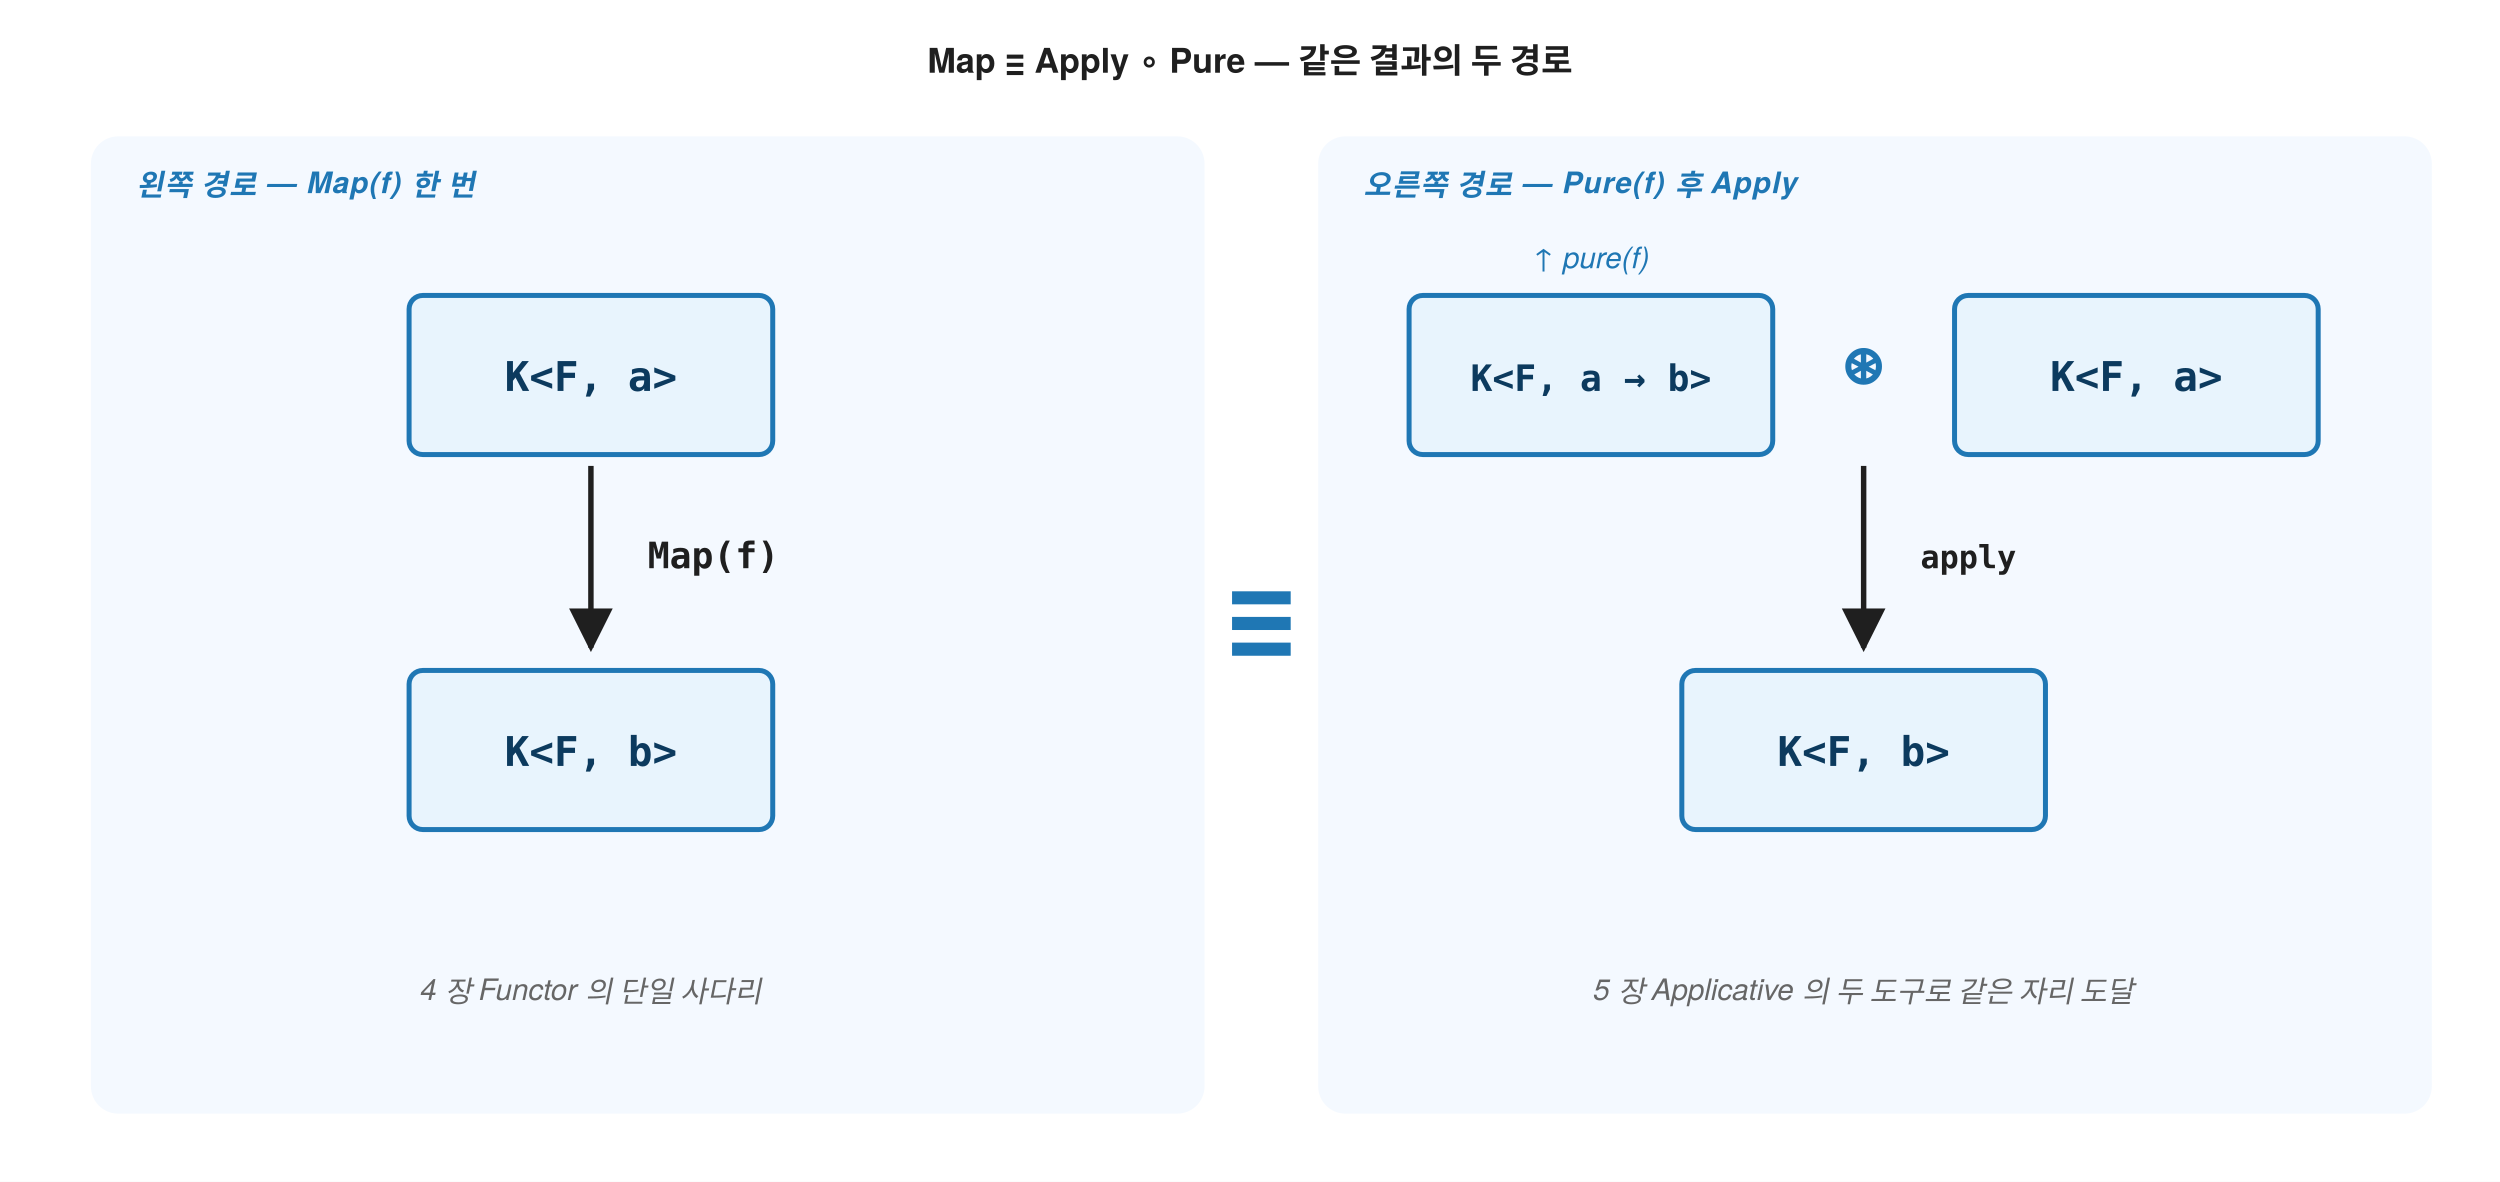
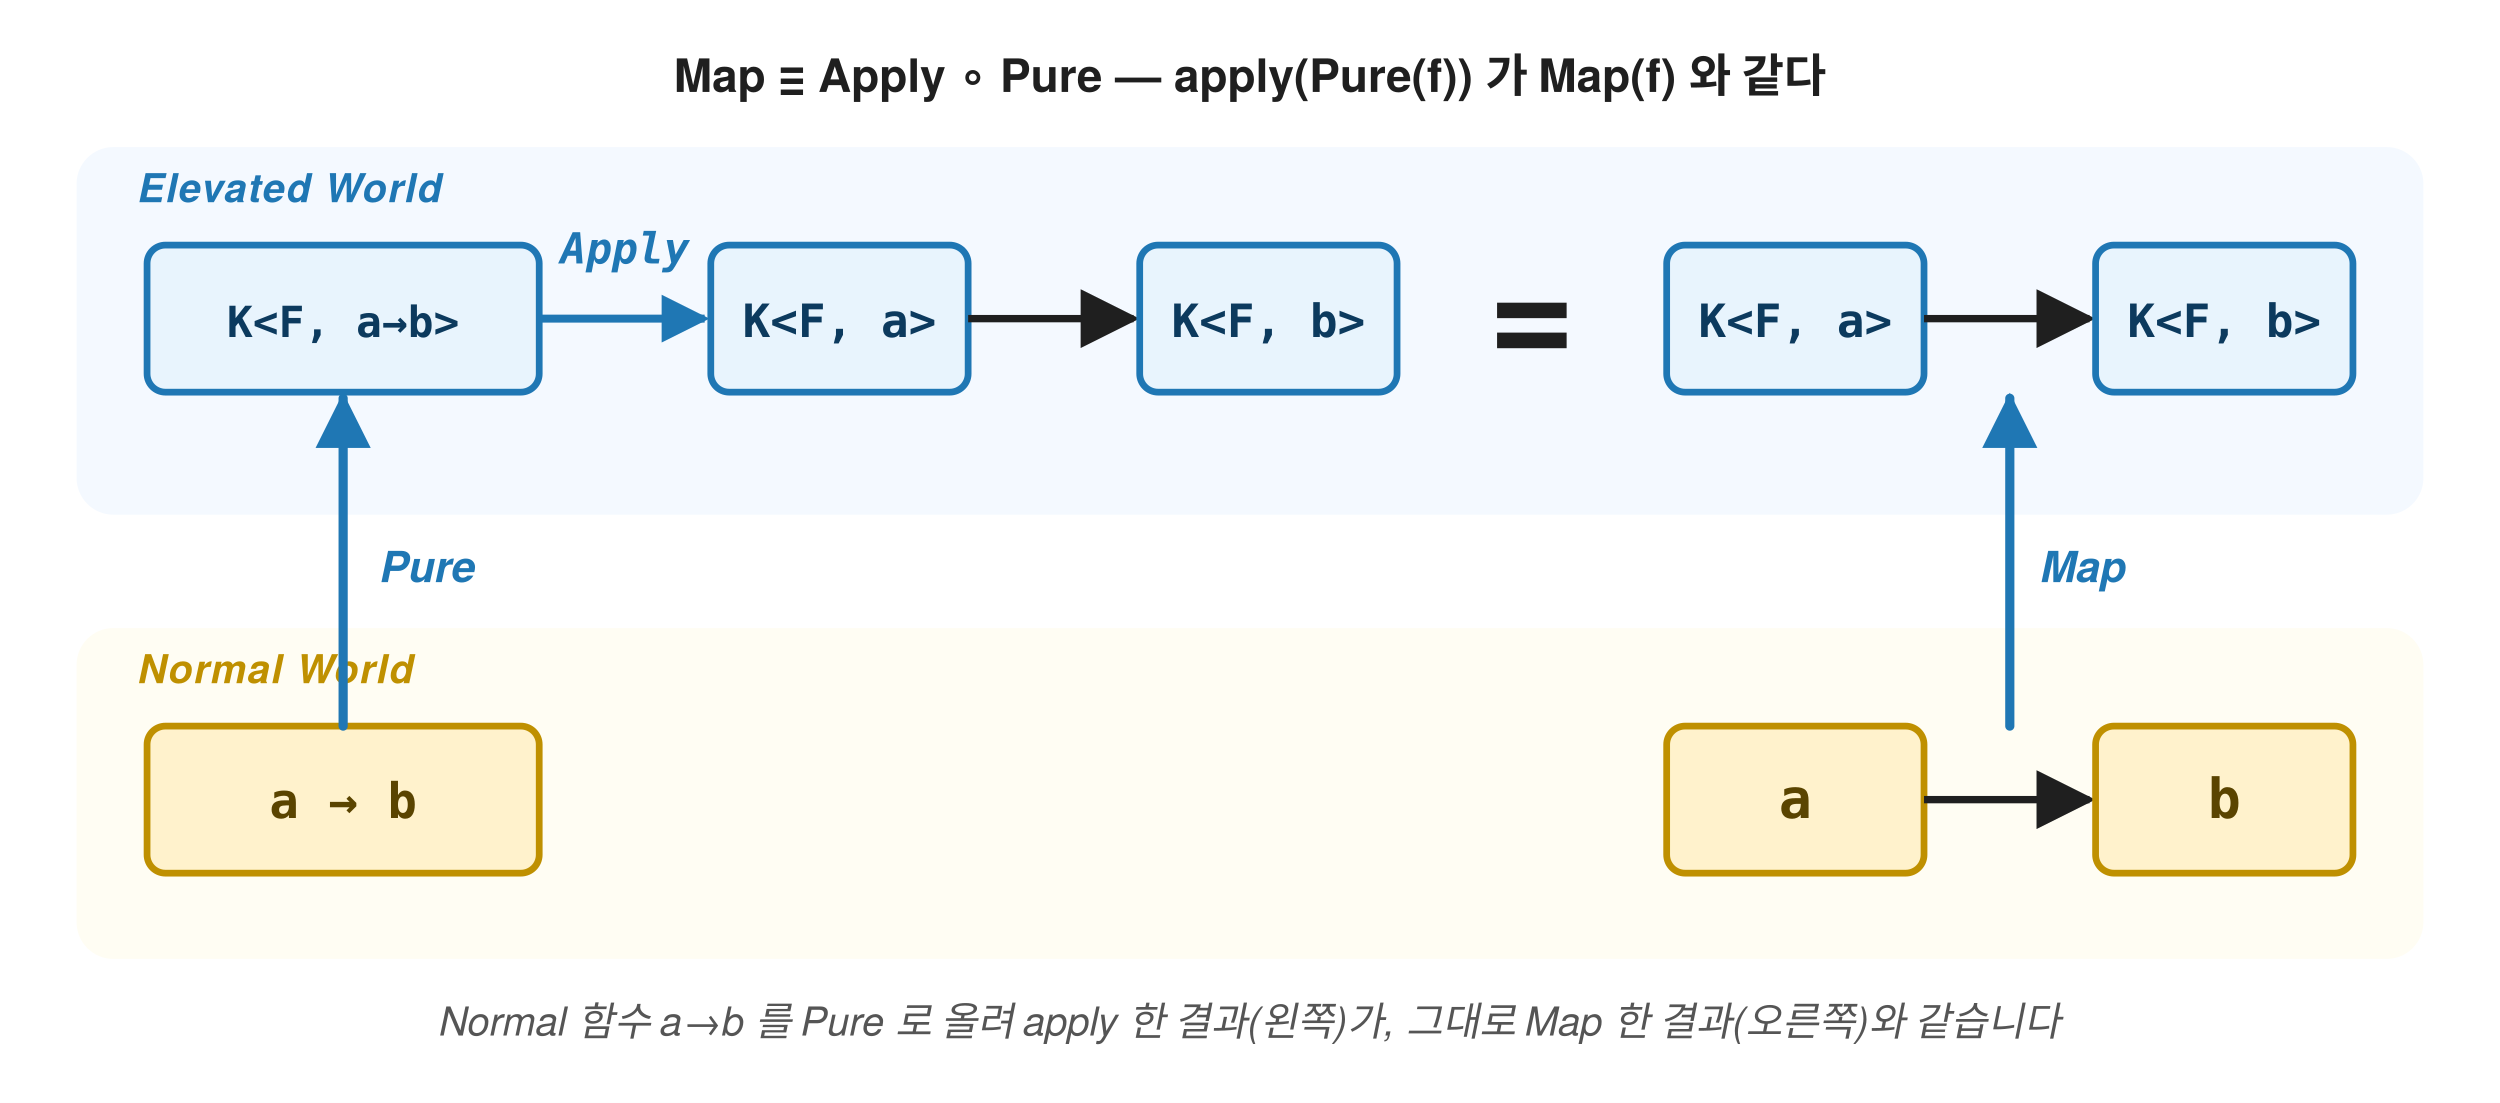
- <svg xmlns="http://www.w3.org/2000/svg" viewBox="0 0 1100 520" font-family="'Helvetica Neue', 'Noto Sans KR', sans-serif">
+ <svg xmlns="http://www.w3.org/2000/svg" viewBox="0 0 816 360" font-family="'Helvetica Neue', 'Noto Sans KR', sans-serif">
  <defs>
    <marker id="arrow-fn" viewBox="0 0 10 10" refX="9" refY="5" markerWidth="8" markerHeight="8" orient="auto-start-reverse">
      <path d="M0,0 L10,5 L0,10 z" fill="#1f1f1f" />
    </marker>
    <marker id="arrow-lift" viewBox="0 0 10 10" refX="9" refY="5" markerWidth="6" markerHeight="6" orient="auto-start-reverse">
      <path d="M0,0 L10,5 L0,10 z" fill="#1f77b4" />
    </marker>
  </defs>
-   <rect width="1100" height="520" fill="#ffffff" />
-   <text x="550" y="32" font-size="15" fill="#1f1f1f" text-anchor="middle" font-weight="bold">Map ≡ Apply ∘ Pure — 같은 결과의 두 경로</text>
-   <rect x="40" y="60" width="490" height="430" fill="#f4f9ff" stroke="none" rx="12" />
-   <text x="60" y="86" font-size="13" fill="#1f77b4" font-style="italic" font-weight="bold" letter-spacing="0.5">왼쪽 경로 — Map(f) 한 번</text>
-   <rect x="180" y="130" width="160" height="70" fill="#e8f4fd" stroke="#1f77b4" stroke-width="2.2" rx="6" />
-   <text x="260" y="172" font-size="18" fill="#0c3a5e" text-anchor="middle" font-family="'Consolas', monospace" font-weight="bold">K&lt;F, a&gt;</text>
-   <line x1="260" y1="205" x2="260" y2="285" stroke="#1f1f1f" stroke-width="2.4" marker-end="url(#arrow-fn)" />
-   <text x="285" y="250" font-size="16" fill="#1f1f1f" font-weight="bold" font-family="'Consolas', monospace">Map(f)</text>
-   <rect x="180" y="295" width="160" height="70" fill="#e8f4fd" stroke="#1f77b4" stroke-width="2.2" rx="6" />
-   <text x="260" y="337" font-size="18" fill="#0c3a5e" text-anchor="middle" font-family="'Consolas', monospace" font-weight="bold">K&lt;F, b&gt;</text>
-   <text x="260" y="440" font-size="13" fill="#666" text-anchor="middle" font-style="italic">4 장 Functor 의 단일 사다리</text>
-   <text x="555" y="290" font-size="50" fill="#1f77b4" text-anchor="middle" font-weight="bold" font-family="'Consolas', monospace">≡</text>
-   <rect x="580" y="60" width="490" height="430" fill="#f4f9ff" stroke="none" rx="12" />
-   <text x="600" y="86" font-size="13" fill="#1f77b4" font-style="italic" font-weight="bold" letter-spacing="0.5">오른쪽 경로 — Pure(f) 후 Apply</text>
-   <rect x="620" y="130" width="160" height="70" fill="#e8f4fd" stroke="#1f77b4" stroke-width="2.2" rx="6" />
-   <text x="700" y="172" font-size="16" fill="#0c3a5e" text-anchor="middle" font-family="'Consolas', monospace" font-weight="bold">K&lt;F, a → b&gt;</text>
-   <rect x="860" y="130" width="160" height="70" fill="#e8f4fd" stroke="#1f77b4" stroke-width="2.2" rx="6" />
-   <text x="940" y="172" font-size="18" fill="#0c3a5e" text-anchor="middle" font-family="'Consolas', monospace" font-weight="bold">K&lt;F, a&gt;</text>
-   <text x="820" y="170" font-size="28" fill="#1f77b4" text-anchor="middle" font-weight="bold" font-family="'Consolas', monospace">⊛</text>
-   <line x1="820" y1="205" x2="820" y2="285" stroke="#1f1f1f" stroke-width="2.4" marker-end="url(#arrow-fn)" />
-   <text x="845" y="250" font-size="14" fill="#1f1f1f" font-weight="bold" font-family="'Consolas', monospace">apply</text>
-   <rect x="740" y="295" width="160" height="70" fill="#e8f4fd" stroke="#1f77b4" stroke-width="2.2" rx="6" />
-   <text x="820" y="337" font-size="18" fill="#0c3a5e" text-anchor="middle" font-family="'Consolas', monospace" font-weight="bold">K&lt;F, b&gt;</text>
-   <text x="700" y="118" font-size="13" fill="#1f77b4" text-anchor="middle" font-style="italic">↑ pure(f)</text>
-   <text x="820" y="440" font-size="13" fill="#666" text-anchor="middle" font-style="italic">5 장 Applicative 의 두 도구로 같은 자리 도달</text>
+   <rect width="816" height="360" fill="#ffffff" />
+   <text x="408" y="30" font-size="15" fill="#1f1f1f" text-anchor="middle" font-weight="bold">Map ≡ Apply ∘ Pure — apply(Pure(f)) 가 Map(f) 와 같다</text>
+   <rect x="25" y="48" width="766" height="120" fill="#f4f9ff" stroke="none" rx="12" />
+   <text x="45" y="66" font-size="13" fill="#1f77b4" font-style="italic" font-weight="bold" letter-spacing="0.5">Elevated World</text>
+   <rect x="25" y="205" width="766" height="108" fill="#fffdf3" stroke="none" rx="12" />
+   <text x="45" y="223" font-size="13" fill="#bf9000" font-style="italic" font-weight="bold" letter-spacing="0.5">Normal World</text>
+   <rect x="48" y="80" width="128" height="48" fill="#e8f4fd" stroke="#1f77b4" stroke-width="2.2" rx="6" />
+   <text x="112" y="110" font-size="14" fill="#0c3a5e" text-anchor="middle" font-family="'Consolas', monospace" font-weight="bold">K&lt;F, a→b&gt;</text>
+   <text x="204" y="86" font-size="14" fill="#1f77b4" text-anchor="middle" font-weight="bold" font-family="'Consolas', monospace" font-style="italic">Apply</text>
+   <line x1="176" y1="104" x2="230" y2="104" stroke="#1f77b4" stroke-width="2.6" marker-end="url(#arrow-lift)" />
+   <rect x="232" y="80" width="84" height="48" fill="#e8f4fd" stroke="#1f77b4" stroke-width="2.2" rx="6" />
+   <text x="274" y="110" font-size="15" fill="#0c3a5e" text-anchor="middle" font-family="'Consolas', monospace" font-weight="bold">K&lt;F, a&gt;</text>
+   <line x1="316" y1="104" x2="370" y2="104" stroke="#1f1f1f" stroke-width="2.4" marker-end="url(#arrow-fn)" />
+   <rect x="372" y="80" width="84" height="48" fill="#e8f4fd" stroke="#1f77b4" stroke-width="2.2" rx="6" />
+   <text x="414" y="110" font-size="15" fill="#0c3a5e" text-anchor="middle" font-family="'Consolas', monospace" font-weight="bold">K&lt;F, b&gt;</text>
+   <rect x="48" y="237" width="128" height="48" fill="#fff2cc" stroke="#bf9000" stroke-width="2.2" rx="6" />
+   <text x="112" y="267" font-size="16" fill="#5a4400" text-anchor="middle" font-family="'Consolas', monospace" font-weight="bold">a → b</text>
+   <line x1="112" y1="237" x2="112" y2="130" stroke="#1f77b4" stroke-width="3" stroke-linecap="round" marker-end="url(#arrow-lift)" />
+   <text x="124" y="190" font-size="14" fill="#1f77b4" font-weight="bold" font-style="italic">Pure</text>
+   <text x="500" y="120" font-size="44" fill="#1f1f1f" text-anchor="middle" font-weight="bold" font-family="'Consolas', monospace">=</text>
+   <rect x="544" y="80" width="84" height="48" fill="#e8f4fd" stroke="#1f77b4" stroke-width="2.2" rx="6" />
+   <text x="586" y="110" font-size="15" fill="#0c3a5e" text-anchor="middle" font-family="'Consolas', monospace" font-weight="bold">K&lt;F, a&gt;</text>
+   <line x1="628" y1="104" x2="682" y2="104" stroke="#1f1f1f" stroke-width="2.4" marker-end="url(#arrow-fn)" />
+   <rect x="684" y="80" width="84" height="48" fill="#e8f4fd" stroke="#1f77b4" stroke-width="2.2" rx="6" />
+   <text x="726" y="110" font-size="15" fill="#0c3a5e" text-anchor="middle" font-family="'Consolas', monospace" font-weight="bold">K&lt;F, b&gt;</text>
+   <rect x="544" y="237" width="84" height="48" fill="#fff2cc" stroke="#bf9000" stroke-width="2.2" rx="6" />
+   <text x="586" y="267" font-size="18" fill="#5a4400" text-anchor="middle" font-family="'Consolas', monospace" font-weight="bold">a</text>
+   <line x1="628" y1="261" x2="682" y2="261" stroke="#1f1f1f" stroke-width="2.4" marker-end="url(#arrow-fn)" />
+   <rect x="684" y="237" width="84" height="48" fill="#fff2cc" stroke="#bf9000" stroke-width="2.2" rx="6" />
+   <text x="726" y="267" font-size="18" fill="#5a4400" text-anchor="middle" font-family="'Consolas', monospace" font-weight="bold">b</text>
+   <line x1="656" y1="237" x2="656" y2="130" stroke="#1f77b4" stroke-width="3" stroke-linecap="round" marker-end="url(#arrow-lift)" />
+   <text x="666" y="190" font-size="14" fill="#1f77b4" font-weight="bold" font-style="italic">Map</text>
+   <text x="408" y="338" font-size="13" fill="#555555" text-anchor="middle" font-style="italic">Normal 함수 a→b 를 Pure 로 올려 apply 한 결과(왼쪽)가, 그대로 Map 한 결과(오른쪽)와 같습니다</text>
</svg>
